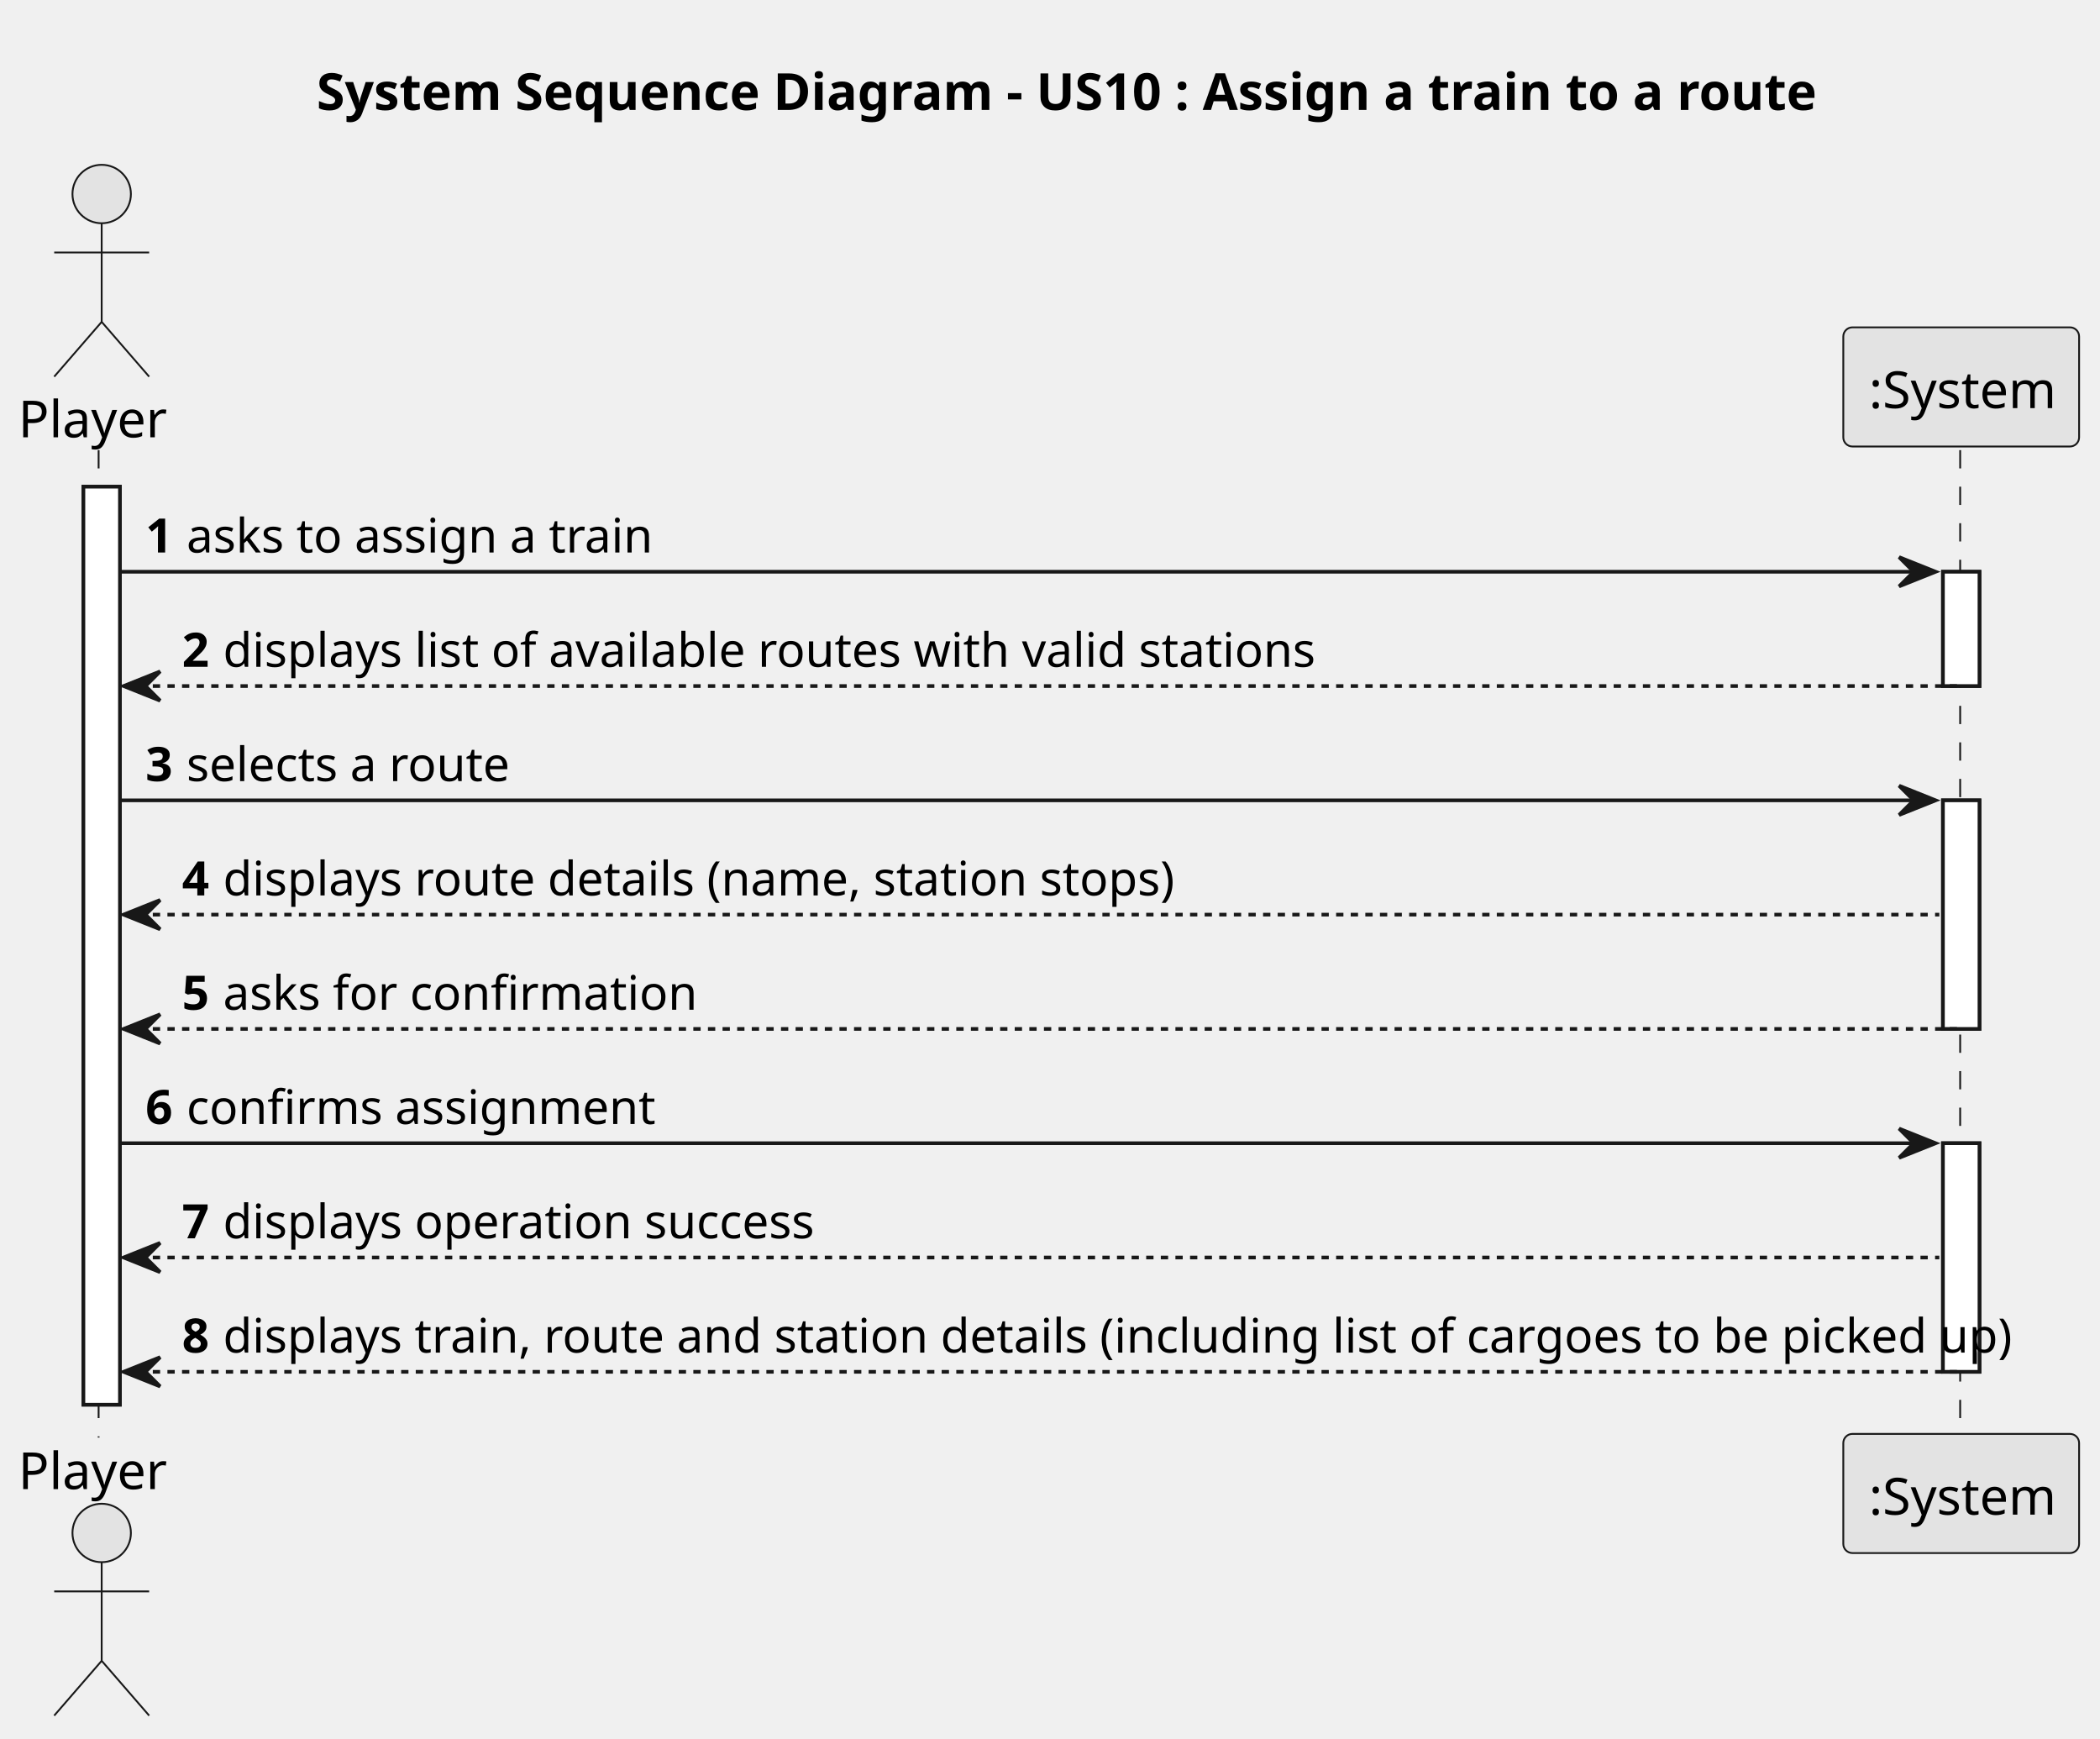
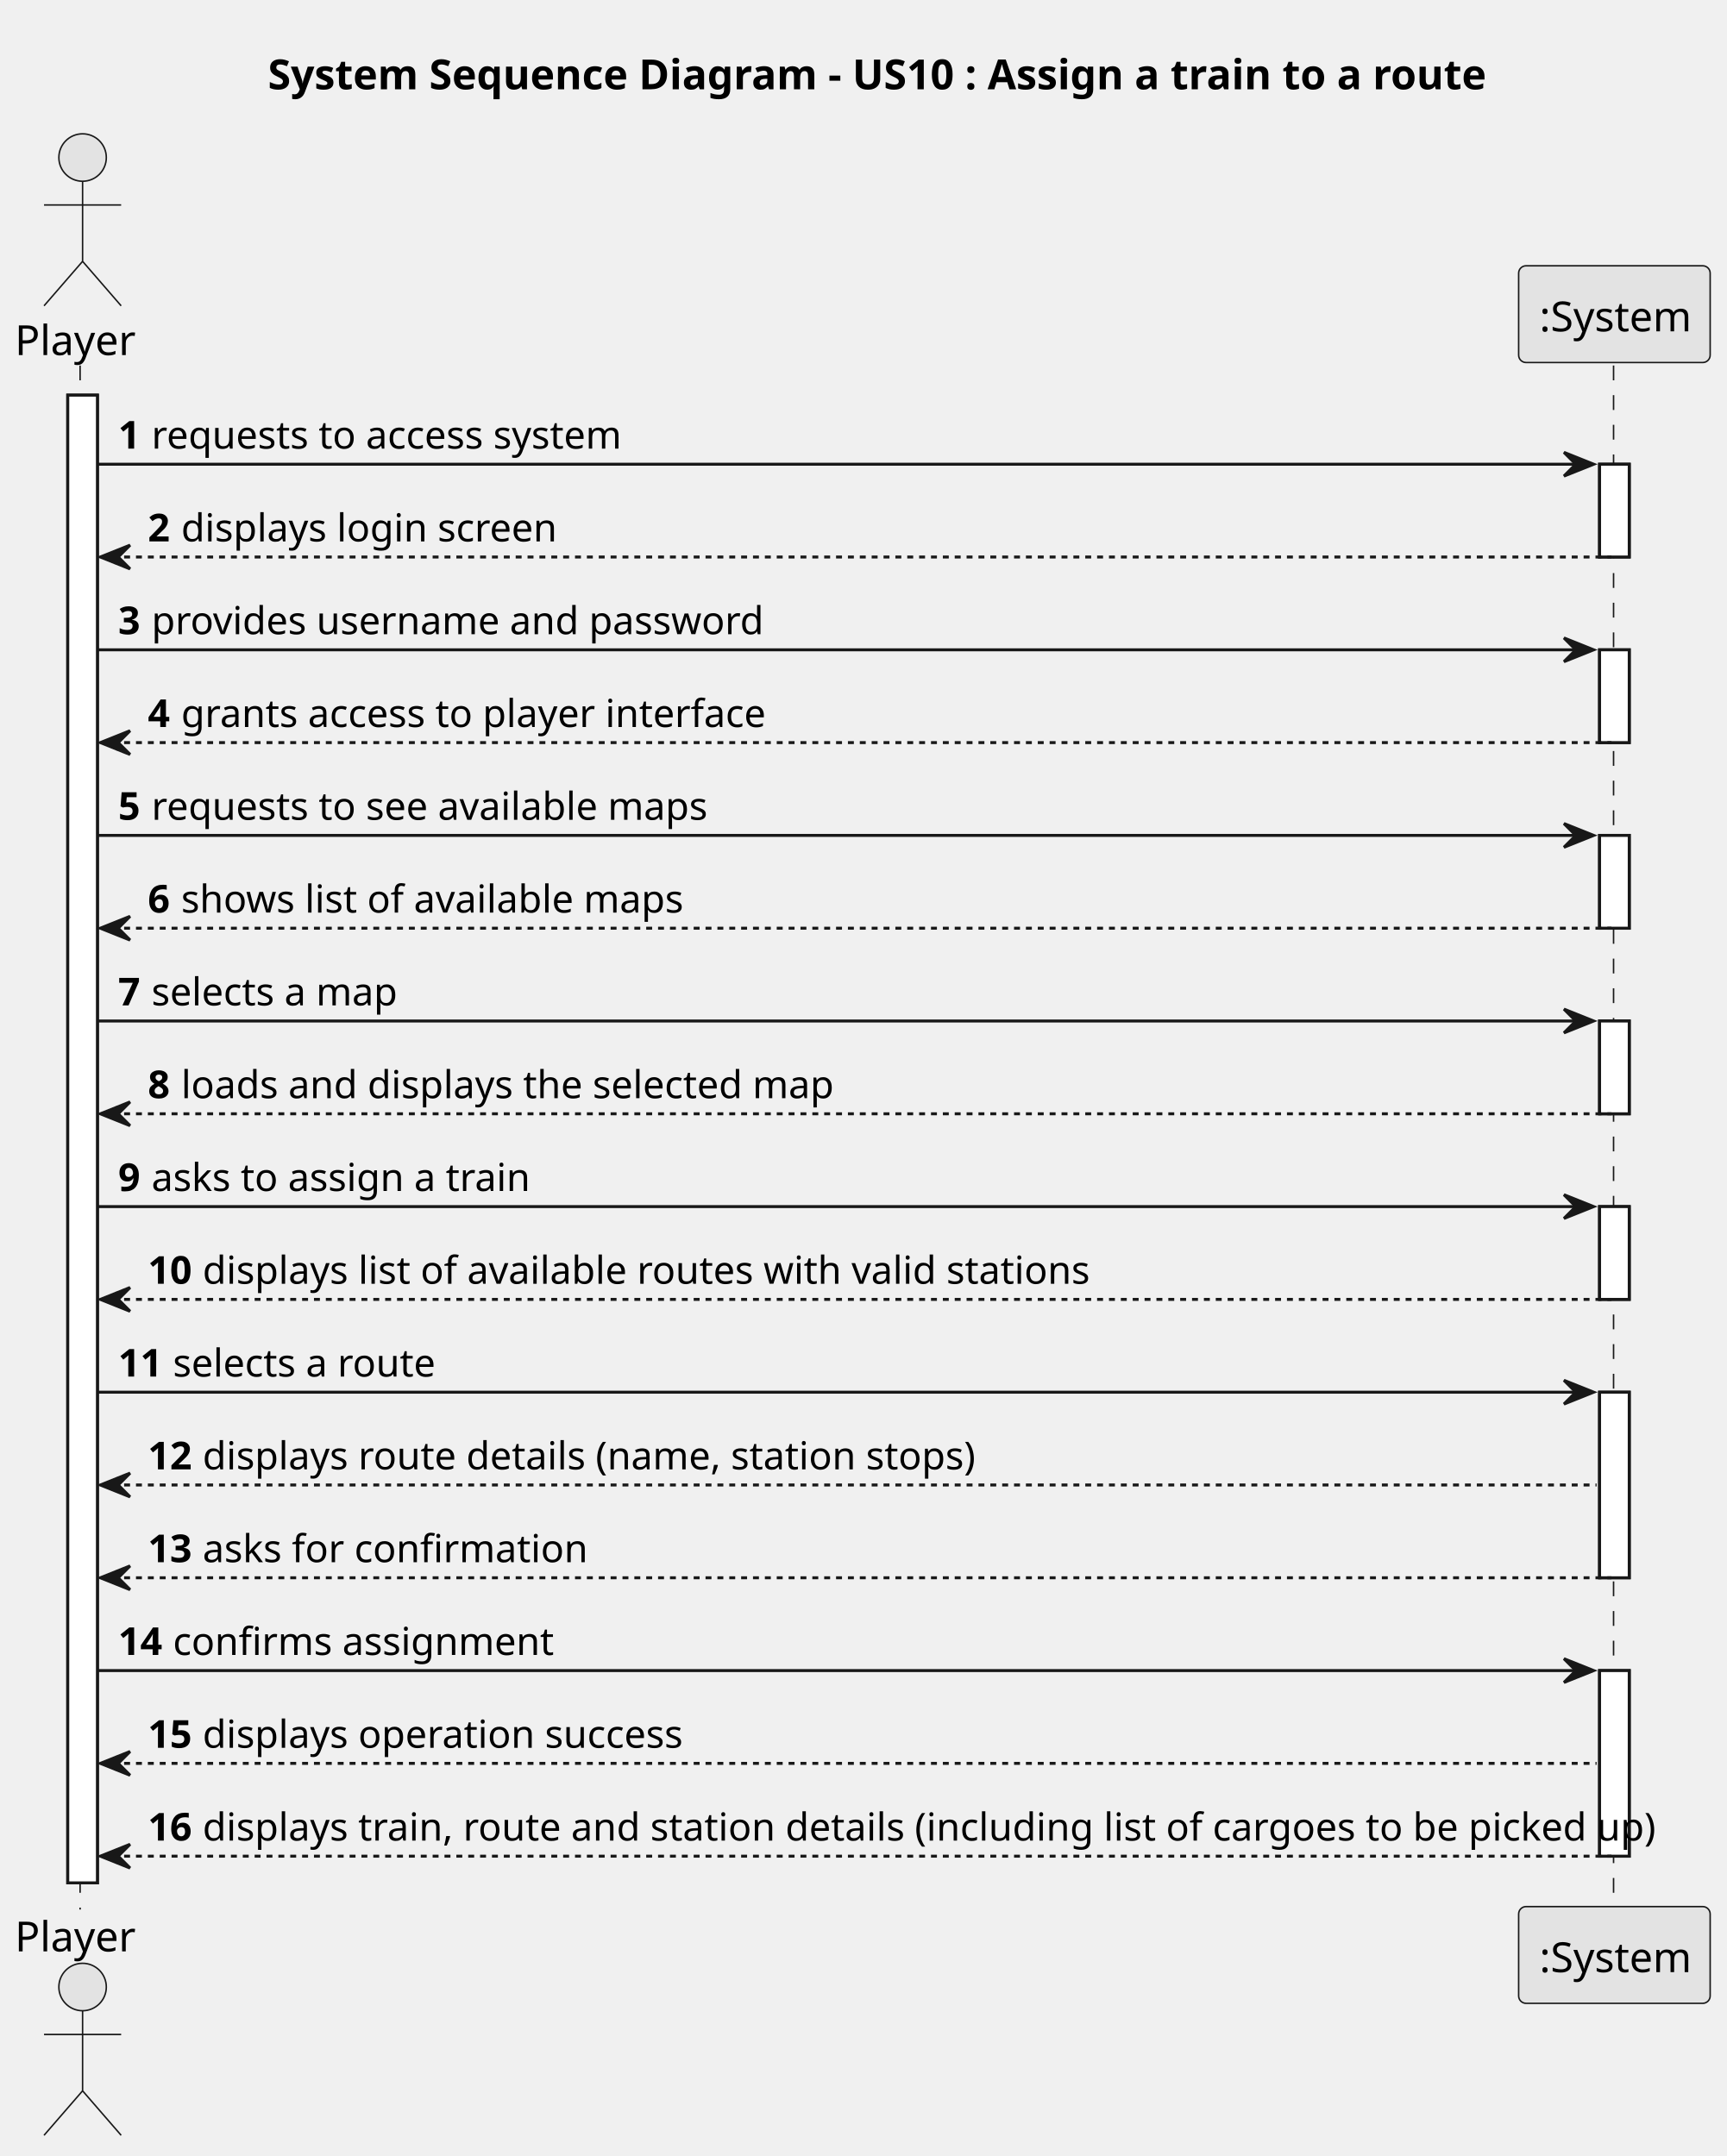
- <svg xmlns="http://www.w3.org/2000/svg" contentStyleType="text/css" height="476px" preserveAspectRatio="none" style="width:575px;height:476px;background:#FFFFFF;" version="1.1" viewBox="0 0 575 476" width="575px" zoomAndPan="magnify">
+ <svg xmlns="http://www.w3.org/2000/svg" contentStyleType="text/css" height="727px" preserveAspectRatio="none" style="width:582px;height:727px;background:#FFFFFF;" version="1.1" viewBox="0 0 582 727" width="582px" zoomAndPan="magnify">
  <defs />
  <g>
-     <text fill="#000000" font-family="sans-serif" font-size="14" font-weight="bold" lengthAdjust="spacing" textLength="399.896" x="86.692" y="30.107">System Sequence Diagram - US10 : Assign a train to a route</text>
-     <rect fill="#FFFFFF" height="251.328" style="stroke:#181818;stroke-width:1.0;" width="10" x="22.841" y="133.242" />
-     <rect fill="#FFFFFF" height="31.291" style="stroke:#181818;stroke-width:1.0;" width="10" x="531.996" y="156.533" />
-     <rect fill="#FFFFFF" height="62.582" style="stroke:#181818;stroke-width:1.0;" width="10" x="531.996" y="219.115" />
-     <rect fill="#FFFFFF" height="62.582" style="stroke:#181818;stroke-width:1.0;" width="10" x="531.996" y="312.988" />
-     <line style="stroke:#181818;stroke-width:0.5;stroke-dasharray:5.0,5.0;" x1="27" x2="27" y1="123.242" y2="393.57" />
-     <line style="stroke:#181818;stroke-width:0.5;stroke-dasharray:5.0,5.0;" x1="536.713" x2="536.713" y1="123.242" y2="393.57" />
+     <text fill="#000000" font-family="sans-serif" font-size="14" font-weight="bold" lengthAdjust="spacing" textLength="399.896" x="90.307" y="30.107">System Sequence Diagram - US10 : Assign a train to a route</text>
+     <rect fill="#FFFFFF" height="501.656" style="stroke:#181818;stroke-width:1.0;" width="10" x="22.841" y="133.242" />
+     <rect fill="#FFFFFF" height="31.291" style="stroke:#181818;stroke-width:1.0;" width="10" x="539.226" y="156.533" />
+     <rect fill="#FFFFFF" height="31.291" style="stroke:#181818;stroke-width:1.0;" width="10" x="539.226" y="219.115" />
+     <rect fill="#FFFFFF" height="31.291" style="stroke:#181818;stroke-width:1.0;" width="10" x="539.226" y="281.697" />
+     <rect fill="#FFFFFF" height="31.291" style="stroke:#181818;stroke-width:1.0;" width="10" x="539.226" y="344.279" />
+     <rect fill="#FFFFFF" height="31.291" style="stroke:#181818;stroke-width:1.0;" width="10" x="539.226" y="406.861" />
+     <rect fill="#FFFFFF" height="62.582" style="stroke:#181818;stroke-width:1.0;" width="10" x="539.226" y="469.443" />
+     <rect fill="#FFFFFF" height="62.582" style="stroke:#181818;stroke-width:1.0;" width="10" x="539.226" y="563.316" />
+     <line style="stroke:#181818;stroke-width:0.5;stroke-dasharray:5.0,5.0;" x1="27" x2="27" y1="123.242" y2="643.898" />
+     <line style="stroke:#181818;stroke-width:0.5;stroke-dasharray:5.0,5.0;" x1="543.943" x2="543.943" y1="123.242" y2="643.898" />
    <text fill="#000000" font-family="sans-serif" font-size="14" lengthAdjust="spacing" textLength="39.683" x="5" y="119.728">Player</text>
    <ellipse cx="27.841" cy="53.121" fill="#E3E3E3" rx="8" ry="8" style="stroke:#181818;stroke-width:0.5;" />
    <path d="M27.841,61.121 L27.841,88.121 M14.841,69.121 L40.841,69.121 M27.841,88.121 L14.841,103.121 M27.841,88.121 L40.841,103.121 " fill="none" style="stroke:#181818;stroke-width:0.5;" />
-     <text fill="#000000" font-family="sans-serif" font-size="14" lengthAdjust="spacing" textLength="39.683" x="5" y="407.678">Player</text>
-     <ellipse cx="27.841" cy="419.691" fill="#E3E3E3" rx="8" ry="8" style="stroke:#181818;stroke-width:0.5;" />
-     <path d="M27.841,427.691 L27.841,454.691 M14.841,435.691 L40.841,435.691 M27.841,454.691 L14.841,469.691 M27.841,454.691 L40.841,469.691 " fill="none" style="stroke:#181818;stroke-width:0.5;" />
-     <rect fill="#E3E3E3" height="32.621" rx="2.5" ry="2.5" style="stroke:#181818;stroke-width:0.5;" width="64.565" x="504.713" y="89.621" />
-     <text fill="#000000" font-family="sans-serif" font-size="14" lengthAdjust="spacing" textLength="50.565" x="511.713" y="111.728">:System</text>
-     <rect fill="#E3E3E3" height="32.621" rx="2.5" ry="2.5" style="stroke:#181818;stroke-width:0.5;" width="64.565" x="504.713" y="392.57" />
-     <text fill="#000000" font-family="sans-serif" font-size="14" lengthAdjust="spacing" textLength="50.565" x="511.713" y="414.678">:System</text>
-     <rect fill="#FFFFFF" height="251.328" style="stroke:#181818;stroke-width:1.0;" width="10" x="22.841" y="133.242" />
-     <rect fill="#FFFFFF" height="31.291" style="stroke:#181818;stroke-width:1.0;" width="10" x="531.996" y="156.533" />
-     <rect fill="#FFFFFF" height="62.582" style="stroke:#181818;stroke-width:1.0;" width="10" x="531.996" y="219.115" />
-     <rect fill="#FFFFFF" height="62.582" style="stroke:#181818;stroke-width:1.0;" width="10" x="531.996" y="312.988" />
-     <polygon fill="#181818" points="519.996,152.533,529.996,156.533,519.996,160.533,523.996,156.533" style="stroke:#181818;stroke-width:1.0;" />
-     <line style="stroke:#181818;stroke-width:1.0;" x1="32.841" x2="525.996" y1="156.533" y2="156.533" />
+     <text fill="#000000" font-family="sans-serif" font-size="14" lengthAdjust="spacing" textLength="39.683" x="5" y="658.006">Player</text>
+     <ellipse cx="27.841" cy="670.019" fill="#E3E3E3" rx="8" ry="8" style="stroke:#181818;stroke-width:0.5;" />
+     <path d="M27.841,678.019 L27.841,705.019 M14.841,686.019 L40.841,686.019 M27.841,705.019 L14.841,720.019 M27.841,705.019 L40.841,720.019 " fill="none" style="stroke:#181818;stroke-width:0.5;" />
+     <rect fill="#E3E3E3" height="32.621" rx="2.5" ry="2.5" style="stroke:#181818;stroke-width:0.5;" width="64.565" x="511.943" y="89.621" />
+     <text fill="#000000" font-family="sans-serif" font-size="14" lengthAdjust="spacing" textLength="50.565" x="518.943" y="111.728">:System</text>
+     <rect fill="#E3E3E3" height="32.621" rx="2.5" ry="2.5" style="stroke:#181818;stroke-width:0.5;" width="64.565" x="511.943" y="642.898" />
+     <text fill="#000000" font-family="sans-serif" font-size="14" lengthAdjust="spacing" textLength="50.565" x="518.943" y="665.006">:System</text>
+     <rect fill="#FFFFFF" height="501.656" style="stroke:#181818;stroke-width:1.0;" width="10" x="22.841" y="133.242" />
+     <rect fill="#FFFFFF" height="31.291" style="stroke:#181818;stroke-width:1.0;" width="10" x="539.226" y="156.533" />
+     <rect fill="#FFFFFF" height="31.291" style="stroke:#181818;stroke-width:1.0;" width="10" x="539.226" y="219.115" />
+     <rect fill="#FFFFFF" height="31.291" style="stroke:#181818;stroke-width:1.0;" width="10" x="539.226" y="281.697" />
+     <rect fill="#FFFFFF" height="31.291" style="stroke:#181818;stroke-width:1.0;" width="10" x="539.226" y="344.279" />
+     <rect fill="#FFFFFF" height="31.291" style="stroke:#181818;stroke-width:1.0;" width="10" x="539.226" y="406.861" />
+     <rect fill="#FFFFFF" height="62.582" style="stroke:#181818;stroke-width:1.0;" width="10" x="539.226" y="469.443" />
+     <rect fill="#FFFFFF" height="62.582" style="stroke:#181818;stroke-width:1.0;" width="10" x="539.226" y="563.316" />
+     <polygon fill="#181818" points="527.226,152.533,537.226,156.533,527.226,160.533,531.226,156.533" style="stroke:#181818;stroke-width:1.0;" />
+     <line style="stroke:#181818;stroke-width:1.0;" x1="32.841" x2="533.226" y1="156.533" y2="156.533" />
    <text fill="#000000" font-family="sans-serif" font-size="13" font-weight="bold" lengthAdjust="spacing" textLength="7.23" x="39.841" y="151.27">1</text>
-     <text fill="#000000" font-family="sans-serif" font-size="13" lengthAdjust="spacing" textLength="122.116" x="51.071" y="151.27">asks to assign a train</text>
+     <text fill="#000000" font-family="sans-serif" font-size="13" lengthAdjust="spacing" textLength="153.169" x="51.071" y="151.27">requests to access system</text>
    <polygon fill="#181818" points="43.841,183.824,33.841,187.824,43.841,191.824,39.841,187.824" style="stroke:#181818;stroke-width:1.0;" />
-     <line style="stroke:#181818;stroke-width:1.0;stroke-dasharray:2.0,2.0;" x1="37.841" x2="535.996" y1="187.824" y2="187.824" />
+     <line style="stroke:#181818;stroke-width:1.0;stroke-dasharray:2.0,2.0;" x1="37.841" x2="543.226" y1="187.824" y2="187.824" />
    <text fill="#000000" font-family="sans-serif" font-size="13" font-weight="bold" lengthAdjust="spacing" textLength="7.23" x="49.841" y="182.561">2</text>
-     <text fill="#000000" font-family="sans-serif" font-size="13" lengthAdjust="spacing" textLength="281.081" x="61.071" y="182.561">displays list of available routes with valid stations</text>
-     <polygon fill="#181818" points="519.996,215.115,529.996,219.115,519.996,223.115,523.996,219.115" style="stroke:#181818;stroke-width:1.0;" />
-     <line style="stroke:#181818;stroke-width:1.0;" x1="32.841" x2="525.996" y1="219.115" y2="219.115" />
+     <text fill="#000000" font-family="sans-serif" font-size="13" lengthAdjust="spacing" textLength="120.675" x="61.071" y="182.561">displays login screen</text>
+     <polygon fill="#181818" points="527.226,215.115,537.226,219.115,527.226,223.115,531.226,219.115" style="stroke:#181818;stroke-width:1.0;" />
+     <line style="stroke:#181818;stroke-width:1.0;" x1="32.841" x2="533.226" y1="219.115" y2="219.115" />
    <text fill="#000000" font-family="sans-serif" font-size="13" font-weight="bold" lengthAdjust="spacing" textLength="7.23" x="39.841" y="213.852">3</text>
-     <text fill="#000000" font-family="sans-serif" font-size="13" lengthAdjust="spacing" textLength="84.544" x="51.071" y="213.852">selects a route</text>
+     <text fill="#000000" font-family="sans-serif" font-size="13" lengthAdjust="spacing" textLength="195.108" x="51.071" y="213.852">provides username and password</text>
    <polygon fill="#181818" points="43.841,246.406,33.841,250.406,43.841,254.406,39.841,250.406" style="stroke:#181818;stroke-width:1.0;" />
-     <line style="stroke:#181818;stroke-width:1.0;stroke-dasharray:2.0,2.0;" x1="37.841" x2="530.996" y1="250.406" y2="250.406" />
+     <line style="stroke:#181818;stroke-width:1.0;stroke-dasharray:2.0,2.0;" x1="37.841" x2="543.226" y1="250.406" y2="250.406" />
    <text fill="#000000" font-family="sans-serif" font-size="13" font-weight="bold" lengthAdjust="spacing" textLength="7.23" x="49.841" y="245.144">4</text>
-     <text fill="#000000" font-family="sans-serif" font-size="13" lengthAdjust="spacing" textLength="246.397" x="61.071" y="245.144">displays route details (name, station stops)</text>
-     <polygon fill="#181818" points="43.841,277.697,33.841,281.697,43.841,285.697,39.841,281.697" style="stroke:#181818;stroke-width:1.0;" />
-     <line style="stroke:#181818;stroke-width:1.0;stroke-dasharray:2.0,2.0;" x1="37.841" x2="535.996" y1="281.697" y2="281.697" />
-     <text fill="#000000" font-family="sans-serif" font-size="13" font-weight="bold" lengthAdjust="spacing" textLength="7.23" x="49.841" y="276.435">5</text>
-     <text fill="#000000" font-family="sans-serif" font-size="13" lengthAdjust="spacing" textLength="119.933" x="61.071" y="276.435">asks for confirmation</text>
-     <polygon fill="#181818" points="519.996,308.988,529.996,312.988,519.996,316.988,523.996,312.988" style="stroke:#181818;stroke-width:1.0;" />
-     <line style="stroke:#181818;stroke-width:1.0;" x1="32.841" x2="525.996" y1="312.988" y2="312.988" />
-     <text fill="#000000" font-family="sans-serif" font-size="13" font-weight="bold" lengthAdjust="spacing" textLength="7.23" x="39.841" y="307.726">6</text>
-     <text fill="#000000" font-family="sans-serif" font-size="13" lengthAdjust="spacing" textLength="119.209" x="51.071" y="307.726">confirms assignment</text>
-     <polygon fill="#181818" points="43.841,340.279,33.841,344.279,43.841,348.279,39.841,344.279" style="stroke:#181818;stroke-width:1.0;" />
-     <line style="stroke:#181818;stroke-width:1.0;stroke-dasharray:2.0,2.0;" x1="37.841" x2="530.996" y1="344.279" y2="344.279" />
-     <text fill="#000000" font-family="sans-serif" font-size="13" font-weight="bold" lengthAdjust="spacing" textLength="7.23" x="49.841" y="339.017">7</text>
-     <text fill="#000000" font-family="sans-serif" font-size="13" lengthAdjust="spacing" textLength="155.359" x="61.071" y="339.017">displays operation success</text>
+     <text fill="#000000" font-family="sans-serif" font-size="13" lengthAdjust="spacing" textLength="187.148" x="61.071" y="245.144">grants access to player interface</text>
+     <polygon fill="#181818" points="527.226,277.697,537.226,281.697,527.226,285.697,531.226,281.697" style="stroke:#181818;stroke-width:1.0;" />
+     <line style="stroke:#181818;stroke-width:1.0;" x1="32.841" x2="533.226" y1="281.697" y2="281.697" />
+     <text fill="#000000" font-family="sans-serif" font-size="13" font-weight="bold" lengthAdjust="spacing" textLength="7.23" x="39.841" y="276.435">5</text>
+     <text fill="#000000" font-family="sans-serif" font-size="13" lengthAdjust="spacing" textLength="179.213" x="51.071" y="276.435">requests to see available maps</text>
+     <polygon fill="#181818" points="43.841,308.988,33.841,312.988,43.841,316.988,39.841,312.988" style="stroke:#181818;stroke-width:1.0;" />
+     <line style="stroke:#181818;stroke-width:1.0;stroke-dasharray:2.0,2.0;" x1="37.841" x2="543.226" y1="312.988" y2="312.988" />
+     <text fill="#000000" font-family="sans-serif" font-size="13" font-weight="bold" lengthAdjust="spacing" textLength="7.23" x="49.841" y="307.726">6</text>
+     <text fill="#000000" font-family="sans-serif" font-size="13" lengthAdjust="spacing" textLength="161.129" x="61.071" y="307.726">shows list of available maps</text>
+     <polygon fill="#181818" points="527.226,340.279,537.226,344.279,527.226,348.279,531.226,344.279" style="stroke:#181818;stroke-width:1.0;" />
+     <line style="stroke:#181818;stroke-width:1.0;" x1="32.841" x2="533.226" y1="344.279" y2="344.279" />
+     <text fill="#000000" font-family="sans-serif" font-size="13" font-weight="bold" lengthAdjust="spacing" textLength="7.23" x="39.841" y="339.017">7</text>
+     <text fill="#000000" font-family="sans-serif" font-size="13" lengthAdjust="spacing" textLength="80.203" x="51.071" y="339.017">selects a map</text>
    <polygon fill="#181818" points="43.841,371.57,33.841,375.57,43.841,379.57,39.841,375.57" style="stroke:#181818;stroke-width:1.0;" />
-     <line style="stroke:#181818;stroke-width:1.0;stroke-dasharray:2.0,2.0;" x1="37.841" x2="535.996" y1="375.57" y2="375.57" />
+     <line style="stroke:#181818;stroke-width:1.0;stroke-dasharray:2.0,2.0;" x1="37.841" x2="543.226" y1="375.57" y2="375.57" />
    <text fill="#000000" font-family="sans-serif" font-size="13" font-weight="bold" lengthAdjust="spacing" textLength="7.23" x="49.841" y="370.308">8</text>
-     <text fill="#000000" font-family="sans-serif" font-size="13" lengthAdjust="spacing" textLength="463.925" x="61.071" y="370.308">displays train, route and station details (including  list of cargoes to be picked up)</text>
+     <text fill="#000000" font-family="sans-serif" font-size="13" lengthAdjust="spacing" textLength="209.574" x="61.071" y="370.308">loads and displays the selected map</text>
+     <polygon fill="#181818" points="527.226,402.861,537.226,406.861,527.226,410.861,531.226,406.861" style="stroke:#181818;stroke-width:1.0;" />
+     <line style="stroke:#181818;stroke-width:1.0;" x1="32.841" x2="533.226" y1="406.861" y2="406.861" />
+     <text fill="#000000" font-family="sans-serif" font-size="13" font-weight="bold" lengthAdjust="spacing" textLength="7.23" x="39.841" y="401.599">9</text>
+     <text fill="#000000" font-family="sans-serif" font-size="13" lengthAdjust="spacing" textLength="122.116" x="51.071" y="401.599">asks to assign a train</text>
+     <polygon fill="#181818" points="43.841,434.152,33.841,438.152,43.841,442.152,39.841,438.152" style="stroke:#181818;stroke-width:1.0;" />
+     <line style="stroke:#181818;stroke-width:1.0;stroke-dasharray:2.0,2.0;" x1="37.841" x2="543.226" y1="438.152" y2="438.152" />
+     <text fill="#000000" font-family="sans-serif" font-size="13" font-weight="bold" lengthAdjust="spacing" textLength="14.46" x="49.841" y="432.89">10</text>
+     <text fill="#000000" font-family="sans-serif" font-size="13" lengthAdjust="spacing" textLength="281.081" x="68.301" y="432.89">displays list of available routes with valid stations</text>
+     <polygon fill="#181818" points="527.226,465.443,537.226,469.443,527.226,473.443,531.226,469.443" style="stroke:#181818;stroke-width:1.0;" />
+     <line style="stroke:#181818;stroke-width:1.0;" x1="32.841" x2="533.226" y1="469.443" y2="469.443" />
+     <text fill="#000000" font-family="sans-serif" font-size="13" font-weight="bold" lengthAdjust="spacing" textLength="14.46" x="39.841" y="464.181">11</text>
+     <text fill="#000000" font-family="sans-serif" font-size="13" lengthAdjust="spacing" textLength="84.544" x="58.301" y="464.181">selects a route</text>
+     <polygon fill="#181818" points="43.841,496.734,33.841,500.734,43.841,504.734,39.841,500.734" style="stroke:#181818;stroke-width:1.0;" />
+     <line style="stroke:#181818;stroke-width:1.0;stroke-dasharray:2.0,2.0;" x1="37.841" x2="538.226" y1="500.734" y2="500.734" />
+     <text fill="#000000" font-family="sans-serif" font-size="13" font-weight="bold" lengthAdjust="spacing" textLength="14.46" x="49.841" y="495.472">12</text>
+     <text fill="#000000" font-family="sans-serif" font-size="13" lengthAdjust="spacing" textLength="246.397" x="68.301" y="495.472">displays route details (name, station stops)</text>
+     <polygon fill="#181818" points="43.841,528.025,33.841,532.025,43.841,536.025,39.841,532.025" style="stroke:#181818;stroke-width:1.0;" />
+     <line style="stroke:#181818;stroke-width:1.0;stroke-dasharray:2.0,2.0;" x1="37.841" x2="543.226" y1="532.025" y2="532.025" />
+     <text fill="#000000" font-family="sans-serif" font-size="13" font-weight="bold" lengthAdjust="spacing" textLength="14.46" x="49.841" y="526.763">13</text>
+     <text fill="#000000" font-family="sans-serif" font-size="13" lengthAdjust="spacing" textLength="119.933" x="68.301" y="526.763">asks for confirmation</text>
+     <polygon fill="#181818" points="527.226,559.316,537.226,563.316,527.226,567.316,531.226,563.316" style="stroke:#181818;stroke-width:1.0;" />
+     <line style="stroke:#181818;stroke-width:1.0;" x1="32.841" x2="533.226" y1="563.316" y2="563.316" />
+     <text fill="#000000" font-family="sans-serif" font-size="13" font-weight="bold" lengthAdjust="spacing" textLength="14.46" x="39.841" y="558.054">14</text>
+     <text fill="#000000" font-family="sans-serif" font-size="13" lengthAdjust="spacing" textLength="119.209" x="58.301" y="558.054">confirms assignment</text>
+     <polygon fill="#181818" points="43.841,590.607,33.841,594.607,43.841,598.607,39.841,594.607" style="stroke:#181818;stroke-width:1.0;" />
+     <line style="stroke:#181818;stroke-width:1.0;stroke-dasharray:2.0,2.0;" x1="37.841" x2="538.226" y1="594.607" y2="594.607" />
+     <text fill="#000000" font-family="sans-serif" font-size="13" font-weight="bold" lengthAdjust="spacing" textLength="14.46" x="49.841" y="589.345">15</text>
+     <text fill="#000000" font-family="sans-serif" font-size="13" lengthAdjust="spacing" textLength="155.359" x="68.301" y="589.345">displays operation success</text>
+     <polygon fill="#181818" points="43.841,621.898,33.841,625.898,43.841,629.898,39.841,625.898" style="stroke:#181818;stroke-width:1.0;" />
+     <line style="stroke:#181818;stroke-width:1.0;stroke-dasharray:2.0,2.0;" x1="37.841" x2="543.226" y1="625.898" y2="625.898" />
+     <text fill="#000000" font-family="sans-serif" font-size="13" font-weight="bold" lengthAdjust="spacing" textLength="14.46" x="49.841" y="620.636">16</text>
+     <text fill="#000000" font-family="sans-serif" font-size="13" lengthAdjust="spacing" textLength="463.925" x="68.301" y="620.636">displays train, route and station details (including  list of cargoes to be picked up)</text>
  </g>
</svg>
